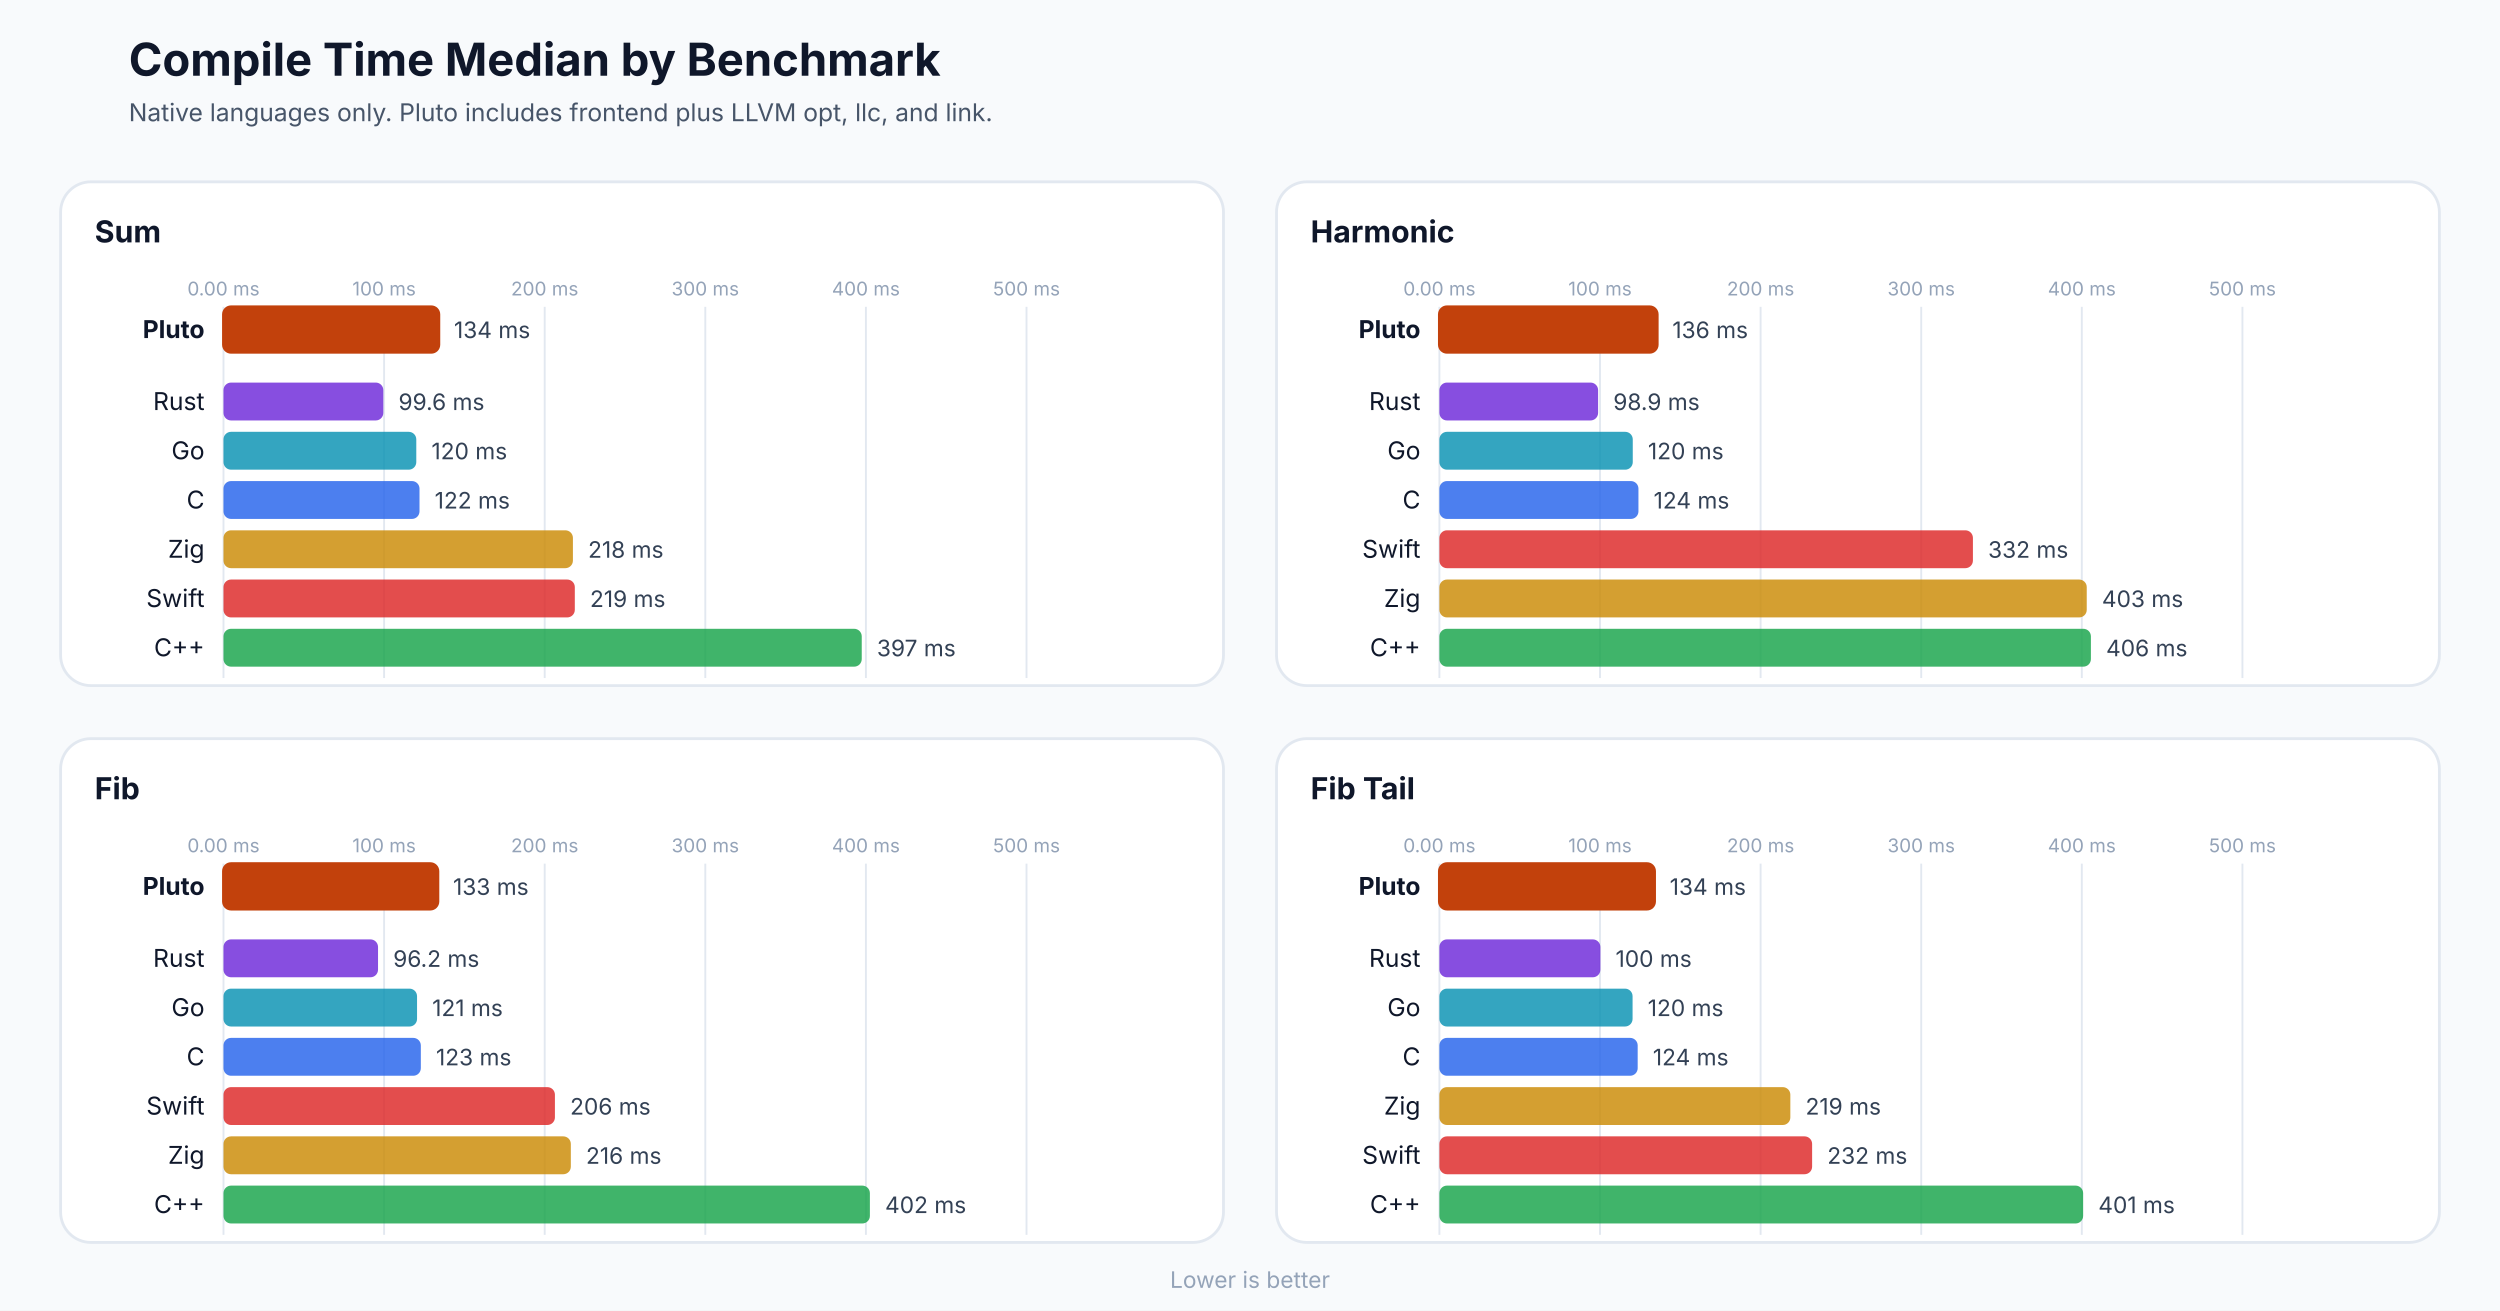
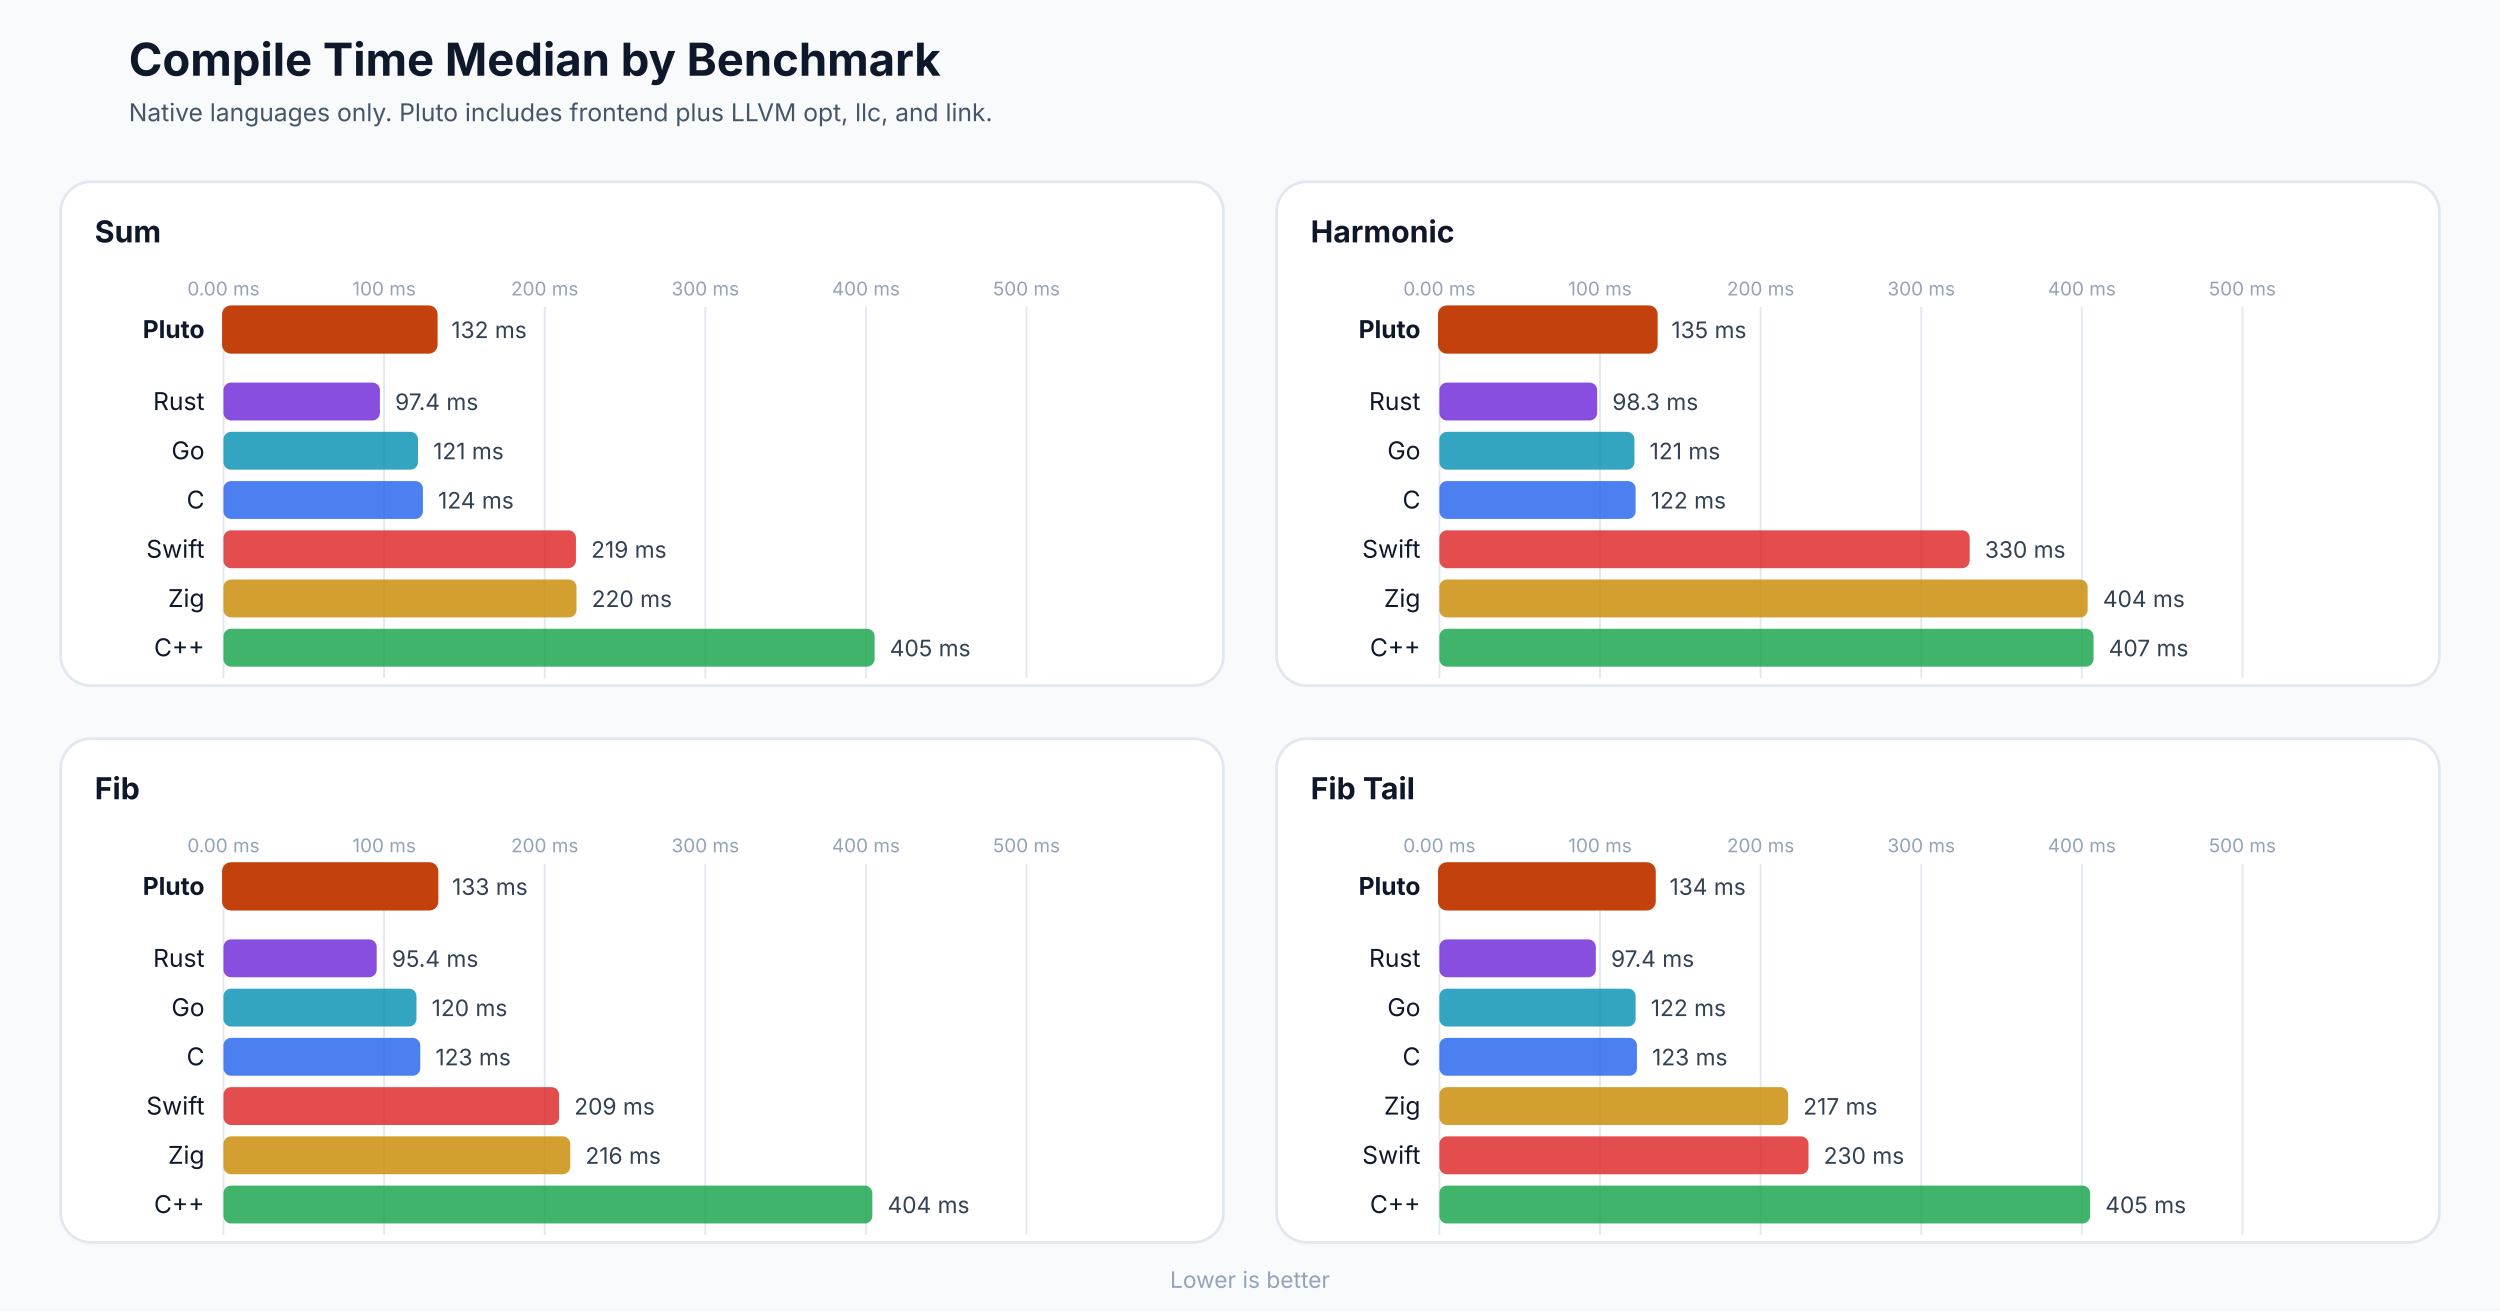
<svg xmlns="http://www.w3.org/2000/svg" width="1320" height="692" viewBox="0 0 1320 692" role="img" aria-labelledby="chart-title chart-desc">
  <rect width="1320" height="692" fill="#f8fafc" />
  <text x="68" y="40" fill="#0f172a" font-size="24" font-weight="700" font-family="ui-sans-serif, system-ui, -apple-system, BlinkMacSystemFont, sans-serif">Compile Time Median by Benchmark</text>
  <text x="68" y="64" fill="#475569" font-size="13" font-family="ui-sans-serif, system-ui, -apple-system, BlinkMacSystemFont, sans-serif">Native languages only. Pluto includes frontend plus LLVM opt, llc, and link.</text>
  <rect x="32" y="96" width="614" height="266" rx="16" fill="#ffffff" stroke="#e2e8f0" stroke-width="1.5" />
  <text x="50" y="128" fill="#0f172a" font-size="16" font-weight="700" font-family="ui-sans-serif, system-ui, -apple-system, BlinkMacSystemFont, sans-serif">Sum</text>
  <line x1="118.0" y1="162" x2="118.0" y2="358" stroke="#e2e8f0" stroke-width="1" />
  <text x="118.0" y="156" text-anchor="middle" fill="#94a3b8" font-size="10" font-family="ui-sans-serif, system-ui, -apple-system, BlinkMacSystemFont, sans-serif">0.00 ms</text>
  <line x1="202.8" y1="162" x2="202.8" y2="358" stroke="#e2e8f0" stroke-width="1" />
  <text x="202.8" y="156" text-anchor="middle" fill="#94a3b8" font-size="10" font-family="ui-sans-serif, system-ui, -apple-system, BlinkMacSystemFont, sans-serif">100 ms</text>
  <line x1="287.6" y1="162" x2="287.6" y2="358" stroke="#e2e8f0" stroke-width="1" />
  <text x="287.6" y="156" text-anchor="middle" fill="#94a3b8" font-size="10" font-family="ui-sans-serif, system-ui, -apple-system, BlinkMacSystemFont, sans-serif">200 ms</text>
  <line x1="372.4" y1="162" x2="372.4" y2="358" stroke="#e2e8f0" stroke-width="1" />
  <text x="372.4" y="156" text-anchor="middle" fill="#94a3b8" font-size="10" font-family="ui-sans-serif, system-ui, -apple-system, BlinkMacSystemFont, sans-serif">300 ms</text>
  <line x1="457.2" y1="162" x2="457.2" y2="358" stroke="#e2e8f0" stroke-width="1" />
  <text x="457.2" y="156" text-anchor="middle" fill="#94a3b8" font-size="10" font-family="ui-sans-serif, system-ui, -apple-system, BlinkMacSystemFont, sans-serif">400 ms</text>
  <line x1="542.0" y1="162" x2="542.0" y2="358" stroke="#e2e8f0" stroke-width="1" />
  <text x="542.0" y="156" text-anchor="middle" fill="#94a3b8" font-size="10" font-family="ui-sans-serif, system-ui, -apple-system, BlinkMacSystemFont, sans-serif">500 ms</text>
  <text x="108" y="178.5" text-anchor="end" fill="#0f172a" font-size="13" font-weight="700" font-family="ui-sans-serif, system-ui, -apple-system, BlinkMacSystemFont, sans-serif">Pluto</text>
-   <rect x="118" y="162" width="113.7" height="24" rx="4" fill="#c2410c" fill-opacity="1.0" stroke="#c2410c" stroke-width="1.5" />
-   <text x="239.7" y="178.5" text-anchor="start" fill="#334155" font-size="12" font-family="ui-sans-serif, system-ui, -apple-system, BlinkMacSystemFont, sans-serif">134 ms</text>
+   <rect x="118" y="162" width="112.3" height="24" rx="4" fill="#c2410c" fill-opacity="1.0" stroke="#c2410c" stroke-width="1.5" />
+   <text x="238.3" y="178.5" text-anchor="start" fill="#334155" font-size="12" font-family="ui-sans-serif, system-ui, -apple-system, BlinkMacSystemFont, sans-serif">132 ms</text>
  <text x="108" y="216.5" text-anchor="end" fill="#0f172a" font-size="13" font-weight="400" font-family="ui-sans-serif, system-ui, -apple-system, BlinkMacSystemFont, sans-serif">Rust</text>
-   <rect x="118" y="202" width="84.4" height="20" rx="4" fill="#6d28d9" fill-opacity="0.82" />
-   <text x="210.4" y="216.5" text-anchor="start" fill="#334155" font-size="12" font-family="ui-sans-serif, system-ui, -apple-system, BlinkMacSystemFont, sans-serif">99.6 ms</text>
+   <rect x="118" y="202" width="82.6" height="20" rx="4" fill="#6d28d9" fill-opacity="0.82" />
+   <text x="208.6" y="216.5" text-anchor="start" fill="#334155" font-size="12" font-family="ui-sans-serif, system-ui, -apple-system, BlinkMacSystemFont, sans-serif">97.4 ms</text>
  <text x="108" y="242.5" text-anchor="end" fill="#0f172a" font-size="13" font-weight="400" font-family="ui-sans-serif, system-ui, -apple-system, BlinkMacSystemFont, sans-serif">Go</text>
-   <rect x="118" y="228" width="101.8" height="20" rx="4" fill="#0891b2" fill-opacity="0.82" />
-   <text x="227.8" y="242.5" text-anchor="start" fill="#334155" font-size="12" font-family="ui-sans-serif, system-ui, -apple-system, BlinkMacSystemFont, sans-serif">120 ms</text>
+   <rect x="118" y="228" width="102.7" height="20" rx="4" fill="#0891b2" fill-opacity="0.82" />
+   <text x="228.7" y="242.5" text-anchor="start" fill="#334155" font-size="12" font-family="ui-sans-serif, system-ui, -apple-system, BlinkMacSystemFont, sans-serif">121 ms</text>
  <text x="108" y="268.5" text-anchor="end" fill="#0f172a" font-size="13" font-weight="400" font-family="ui-sans-serif, system-ui, -apple-system, BlinkMacSystemFont, sans-serif">C</text>
-   <rect x="118" y="254" width="103.5" height="20" rx="4" fill="#2563eb" fill-opacity="0.82" />
-   <text x="229.5" y="268.5" text-anchor="start" fill="#334155" font-size="12" font-family="ui-sans-serif, system-ui, -apple-system, BlinkMacSystemFont, sans-serif">122 ms</text>
-   <text x="108" y="294.5" text-anchor="end" fill="#0f172a" font-size="13" font-weight="400" font-family="ui-sans-serif, system-ui, -apple-system, BlinkMacSystemFont, sans-serif">Zig</text>
-   <rect x="118" y="280" width="184.5" height="20" rx="4" fill="#ca8a04" fill-opacity="0.82" />
-   <text x="310.5" y="294.5" text-anchor="start" fill="#334155" font-size="12" font-family="ui-sans-serif, system-ui, -apple-system, BlinkMacSystemFont, sans-serif">218 ms</text>
-   <text x="108" y="320.5" text-anchor="end" fill="#0f172a" font-size="13" font-weight="400" font-family="ui-sans-serif, system-ui, -apple-system, BlinkMacSystemFont, sans-serif">Swift</text>
-   <rect x="118" y="306" width="185.5" height="20" rx="4" fill="#dc2626" fill-opacity="0.82" />
-   <text x="311.5" y="320.5" text-anchor="start" fill="#334155" font-size="12" font-family="ui-sans-serif, system-ui, -apple-system, BlinkMacSystemFont, sans-serif">219 ms</text>
+   <rect x="118" y="254" width="105.3" height="20" rx="4" fill="#2563eb" fill-opacity="0.82" />
+   <text x="231.3" y="268.5" text-anchor="start" fill="#334155" font-size="12" font-family="ui-sans-serif, system-ui, -apple-system, BlinkMacSystemFont, sans-serif">124 ms</text>
+   <text x="108" y="294.5" text-anchor="end" fill="#0f172a" font-size="13" font-weight="400" font-family="ui-sans-serif, system-ui, -apple-system, BlinkMacSystemFont, sans-serif">Swift</text>
+   <rect x="118" y="280" width="186.1" height="20" rx="4" fill="#dc2626" fill-opacity="0.82" />
+   <text x="312.1" y="294.5" text-anchor="start" fill="#334155" font-size="12" font-family="ui-sans-serif, system-ui, -apple-system, BlinkMacSystemFont, sans-serif">219 ms</text>
+   <text x="108" y="320.5" text-anchor="end" fill="#0f172a" font-size="13" font-weight="400" font-family="ui-sans-serif, system-ui, -apple-system, BlinkMacSystemFont, sans-serif">Zig</text>
+   <rect x="118" y="306" width="186.4" height="20" rx="4" fill="#ca8a04" fill-opacity="0.82" />
+   <text x="312.4" y="320.5" text-anchor="start" fill="#334155" font-size="12" font-family="ui-sans-serif, system-ui, -apple-system, BlinkMacSystemFont, sans-serif">220 ms</text>
  <text x="108" y="346.5" text-anchor="end" fill="#0f172a" font-size="13" font-weight="400" font-family="ui-sans-serif, system-ui, -apple-system, BlinkMacSystemFont, sans-serif">C++</text>
-   <rect x="118" y="332" width="337.0" height="20" rx="4" fill="#16a34a" fill-opacity="0.82" />
-   <text x="463.0" y="346.5" text-anchor="start" fill="#334155" font-size="12" font-family="ui-sans-serif, system-ui, -apple-system, BlinkMacSystemFont, sans-serif">397 ms</text>
+   <rect x="118" y="332" width="343.8" height="20" rx="4" fill="#16a34a" fill-opacity="0.82" />
+   <text x="469.8" y="346.5" text-anchor="start" fill="#334155" font-size="12" font-family="ui-sans-serif, system-ui, -apple-system, BlinkMacSystemFont, sans-serif">405 ms</text>
  <rect x="674" y="96" width="614" height="266" rx="16" fill="#ffffff" stroke="#e2e8f0" stroke-width="1.5" />
  <text x="692" y="128" fill="#0f172a" font-size="16" font-weight="700" font-family="ui-sans-serif, system-ui, -apple-system, BlinkMacSystemFont, sans-serif">Harmonic</text>
  <line x1="760.0" y1="162" x2="760.0" y2="358" stroke="#e2e8f0" stroke-width="1" />
  <text x="760.0" y="156" text-anchor="middle" fill="#94a3b8" font-size="10" font-family="ui-sans-serif, system-ui, -apple-system, BlinkMacSystemFont, sans-serif">0.00 ms</text>
  <line x1="844.8" y1="162" x2="844.8" y2="358" stroke="#e2e8f0" stroke-width="1" />
  <text x="844.8" y="156" text-anchor="middle" fill="#94a3b8" font-size="10" font-family="ui-sans-serif, system-ui, -apple-system, BlinkMacSystemFont, sans-serif">100 ms</text>
  <line x1="929.6" y1="162" x2="929.6" y2="358" stroke="#e2e8f0" stroke-width="1" />
  <text x="929.6" y="156" text-anchor="middle" fill="#94a3b8" font-size="10" font-family="ui-sans-serif, system-ui, -apple-system, BlinkMacSystemFont, sans-serif">200 ms</text>
  <line x1="1014.4" y1="162" x2="1014.4" y2="358" stroke="#e2e8f0" stroke-width="1" />
  <text x="1014.4" y="156" text-anchor="middle" fill="#94a3b8" font-size="10" font-family="ui-sans-serif, system-ui, -apple-system, BlinkMacSystemFont, sans-serif">300 ms</text>
  <line x1="1099.2" y1="162" x2="1099.2" y2="358" stroke="#e2e8f0" stroke-width="1" />
  <text x="1099.2" y="156" text-anchor="middle" fill="#94a3b8" font-size="10" font-family="ui-sans-serif, system-ui, -apple-system, BlinkMacSystemFont, sans-serif">400 ms</text>
  <line x1="1184.0" y1="162" x2="1184.0" y2="358" stroke="#e2e8f0" stroke-width="1" />
  <text x="1184.0" y="156" text-anchor="middle" fill="#94a3b8" font-size="10" font-family="ui-sans-serif, system-ui, -apple-system, BlinkMacSystemFont, sans-serif">500 ms</text>
  <text x="750" y="178.5" text-anchor="end" fill="#0f172a" font-size="13" font-weight="700" font-family="ui-sans-serif, system-ui, -apple-system, BlinkMacSystemFont, sans-serif">Pluto</text>
-   <rect x="760" y="162" width="115.0" height="24" rx="4" fill="#c2410c" fill-opacity="1.0" stroke="#c2410c" stroke-width="1.5" />
-   <text x="883.0" y="178.5" text-anchor="start" fill="#334155" font-size="12" font-family="ui-sans-serif, system-ui, -apple-system, BlinkMacSystemFont, sans-serif">136 ms</text>
+   <rect x="760" y="162" width="114.5" height="24" rx="4" fill="#c2410c" fill-opacity="1.0" stroke="#c2410c" stroke-width="1.5" />
+   <text x="882.5" y="178.5" text-anchor="start" fill="#334155" font-size="12" font-family="ui-sans-serif, system-ui, -apple-system, BlinkMacSystemFont, sans-serif">135 ms</text>
  <text x="750" y="216.5" text-anchor="end" fill="#0f172a" font-size="13" font-weight="400" font-family="ui-sans-serif, system-ui, -apple-system, BlinkMacSystemFont, sans-serif">Rust</text>
-   <rect x="760" y="202" width="83.8" height="20" rx="4" fill="#6d28d9" fill-opacity="0.82" />
-   <text x="851.8" y="216.5" text-anchor="start" fill="#334155" font-size="12" font-family="ui-sans-serif, system-ui, -apple-system, BlinkMacSystemFont, sans-serif">98.9 ms</text>
+   <rect x="760" y="202" width="83.3" height="20" rx="4" fill="#6d28d9" fill-opacity="0.82" />
+   <text x="851.3" y="216.5" text-anchor="start" fill="#334155" font-size="12" font-family="ui-sans-serif, system-ui, -apple-system, BlinkMacSystemFont, sans-serif">98.3 ms</text>
  <text x="750" y="242.5" text-anchor="end" fill="#0f172a" font-size="13" font-weight="400" font-family="ui-sans-serif, system-ui, -apple-system, BlinkMacSystemFont, sans-serif">Go</text>
-   <rect x="760" y="228" width="102.1" height="20" rx="4" fill="#0891b2" fill-opacity="0.82" />
-   <text x="870.1" y="242.5" text-anchor="start" fill="#334155" font-size="12" font-family="ui-sans-serif, system-ui, -apple-system, BlinkMacSystemFont, sans-serif">120 ms</text>
+   <rect x="760" y="228" width="103.0" height="20" rx="4" fill="#0891b2" fill-opacity="0.82" />
+   <text x="871.0" y="242.5" text-anchor="start" fill="#334155" font-size="12" font-family="ui-sans-serif, system-ui, -apple-system, BlinkMacSystemFont, sans-serif">121 ms</text>
  <text x="750" y="268.5" text-anchor="end" fill="#0f172a" font-size="13" font-weight="400" font-family="ui-sans-serif, system-ui, -apple-system, BlinkMacSystemFont, sans-serif">C</text>
-   <rect x="760" y="254" width="105.1" height="20" rx="4" fill="#2563eb" fill-opacity="0.82" />
-   <text x="873.1" y="268.5" text-anchor="start" fill="#334155" font-size="12" font-family="ui-sans-serif, system-ui, -apple-system, BlinkMacSystemFont, sans-serif">124 ms</text>
+   <rect x="760" y="254" width="103.6" height="20" rx="4" fill="#2563eb" fill-opacity="0.82" />
+   <text x="871.6" y="268.5" text-anchor="start" fill="#334155" font-size="12" font-family="ui-sans-serif, system-ui, -apple-system, BlinkMacSystemFont, sans-serif">122 ms</text>
  <text x="750" y="294.5" text-anchor="end" fill="#0f172a" font-size="13" font-weight="400" font-family="ui-sans-serif, system-ui, -apple-system, BlinkMacSystemFont, sans-serif">Swift</text>
-   <rect x="760" y="280" width="281.7" height="20" rx="4" fill="#dc2626" fill-opacity="0.82" />
-   <text x="1049.7" y="294.5" text-anchor="start" fill="#334155" font-size="12" font-family="ui-sans-serif, system-ui, -apple-system, BlinkMacSystemFont, sans-serif">332 ms</text>
+   <rect x="760" y="280" width="280.0" height="20" rx="4" fill="#dc2626" fill-opacity="0.82" />
+   <text x="1048.0" y="294.5" text-anchor="start" fill="#334155" font-size="12" font-family="ui-sans-serif, system-ui, -apple-system, BlinkMacSystemFont, sans-serif">330 ms</text>
  <text x="750" y="320.5" text-anchor="end" fill="#0f172a" font-size="13" font-weight="400" font-family="ui-sans-serif, system-ui, -apple-system, BlinkMacSystemFont, sans-serif">Zig</text>
-   <rect x="760" y="306" width="341.8" height="20" rx="4" fill="#ca8a04" fill-opacity="0.82" />
-   <text x="1109.8" y="320.5" text-anchor="start" fill="#334155" font-size="12" font-family="ui-sans-serif, system-ui, -apple-system, BlinkMacSystemFont, sans-serif">403 ms</text>
+   <rect x="760" y="306" width="342.3" height="20" rx="4" fill="#ca8a04" fill-opacity="0.82" />
+   <text x="1110.3" y="320.5" text-anchor="start" fill="#334155" font-size="12" font-family="ui-sans-serif, system-ui, -apple-system, BlinkMacSystemFont, sans-serif">404 ms</text>
  <text x="750" y="346.5" text-anchor="end" fill="#0f172a" font-size="13" font-weight="400" font-family="ui-sans-serif, system-ui, -apple-system, BlinkMacSystemFont, sans-serif">C++</text>
-   <rect x="760" y="332" width="344.0" height="20" rx="4" fill="#16a34a" fill-opacity="0.82" />
-   <text x="1112.0" y="346.5" text-anchor="start" fill="#334155" font-size="12" font-family="ui-sans-serif, system-ui, -apple-system, BlinkMacSystemFont, sans-serif">406 ms</text>
+   <rect x="760" y="332" width="345.4" height="20" rx="4" fill="#16a34a" fill-opacity="0.82" />
+   <text x="1113.4" y="346.5" text-anchor="start" fill="#334155" font-size="12" font-family="ui-sans-serif, system-ui, -apple-system, BlinkMacSystemFont, sans-serif">407 ms</text>
  <rect x="32" y="390" width="614" height="266" rx="16" fill="#ffffff" stroke="#e2e8f0" stroke-width="1.5" />
  <text x="50" y="422" fill="#0f172a" font-size="16" font-weight="700" font-family="ui-sans-serif, system-ui, -apple-system, BlinkMacSystemFont, sans-serif">Fib</text>
  <line x1="118.0" y1="456" x2="118.0" y2="652" stroke="#e2e8f0" stroke-width="1" />
  <text x="118.0" y="450" text-anchor="middle" fill="#94a3b8" font-size="10" font-family="ui-sans-serif, system-ui, -apple-system, BlinkMacSystemFont, sans-serif">0.00 ms</text>
  <line x1="202.8" y1="456" x2="202.8" y2="652" stroke="#e2e8f0" stroke-width="1" />
  <text x="202.8" y="450" text-anchor="middle" fill="#94a3b8" font-size="10" font-family="ui-sans-serif, system-ui, -apple-system, BlinkMacSystemFont, sans-serif">100 ms</text>
  <line x1="287.6" y1="456" x2="287.6" y2="652" stroke="#e2e8f0" stroke-width="1" />
  <text x="287.6" y="450" text-anchor="middle" fill="#94a3b8" font-size="10" font-family="ui-sans-serif, system-ui, -apple-system, BlinkMacSystemFont, sans-serif">200 ms</text>
  <line x1="372.4" y1="456" x2="372.4" y2="652" stroke="#e2e8f0" stroke-width="1" />
  <text x="372.4" y="450" text-anchor="middle" fill="#94a3b8" font-size="10" font-family="ui-sans-serif, system-ui, -apple-system, BlinkMacSystemFont, sans-serif">300 ms</text>
  <line x1="457.2" y1="456" x2="457.2" y2="652" stroke="#e2e8f0" stroke-width="1" />
  <text x="457.2" y="450" text-anchor="middle" fill="#94a3b8" font-size="10" font-family="ui-sans-serif, system-ui, -apple-system, BlinkMacSystemFont, sans-serif">400 ms</text>
  <line x1="542.0" y1="456" x2="542.0" y2="652" stroke="#e2e8f0" stroke-width="1" />
  <text x="542.0" y="450" text-anchor="middle" fill="#94a3b8" font-size="10" font-family="ui-sans-serif, system-ui, -apple-system, BlinkMacSystemFont, sans-serif">500 ms</text>
  <text x="108" y="472.5" text-anchor="end" fill="#0f172a" font-size="13" font-weight="700" font-family="ui-sans-serif, system-ui, -apple-system, BlinkMacSystemFont, sans-serif">Pluto</text>
-   <rect x="118" y="456" width="113.2" height="24" rx="4" fill="#c2410c" fill-opacity="1.0" stroke="#c2410c" stroke-width="1.5" />
-   <text x="239.2" y="472.5" text-anchor="start" fill="#334155" font-size="12" font-family="ui-sans-serif, system-ui, -apple-system, BlinkMacSystemFont, sans-serif">133 ms</text>
+   <rect x="118" y="456" width="112.7" height="24" rx="4" fill="#c2410c" fill-opacity="1.0" stroke="#c2410c" stroke-width="1.5" />
+   <text x="238.7" y="472.5" text-anchor="start" fill="#334155" font-size="12" font-family="ui-sans-serif, system-ui, -apple-system, BlinkMacSystemFont, sans-serif">133 ms</text>
  <text x="108" y="510.5" text-anchor="end" fill="#0f172a" font-size="13" font-weight="400" font-family="ui-sans-serif, system-ui, -apple-system, BlinkMacSystemFont, sans-serif">Rust</text>
-   <rect x="118" y="496" width="81.6" height="20" rx="4" fill="#6d28d9" fill-opacity="0.82" />
-   <text x="207.6" y="510.5" text-anchor="start" fill="#334155" font-size="12" font-family="ui-sans-serif, system-ui, -apple-system, BlinkMacSystemFont, sans-serif">96.2 ms</text>
+   <rect x="118" y="496" width="80.9" height="20" rx="4" fill="#6d28d9" fill-opacity="0.82" />
+   <text x="206.9" y="510.5" text-anchor="start" fill="#334155" font-size="12" font-family="ui-sans-serif, system-ui, -apple-system, BlinkMacSystemFont, sans-serif">95.4 ms</text>
  <text x="108" y="536.5" text-anchor="end" fill="#0f172a" font-size="13" font-weight="400" font-family="ui-sans-serif, system-ui, -apple-system, BlinkMacSystemFont, sans-serif">Go</text>
-   <rect x="118" y="522" width="102.2" height="20" rx="4" fill="#0891b2" fill-opacity="0.82" />
-   <text x="228.2" y="536.5" text-anchor="start" fill="#334155" font-size="12" font-family="ui-sans-serif, system-ui, -apple-system, BlinkMacSystemFont, sans-serif">121 ms</text>
+   <rect x="118" y="522" width="101.9" height="20" rx="4" fill="#0891b2" fill-opacity="0.82" />
+   <text x="227.9" y="536.5" text-anchor="start" fill="#334155" font-size="12" font-family="ui-sans-serif, system-ui, -apple-system, BlinkMacSystemFont, sans-serif">120 ms</text>
  <text x="108" y="562.5" text-anchor="end" fill="#0f172a" font-size="13" font-weight="400" font-family="ui-sans-serif, system-ui, -apple-system, BlinkMacSystemFont, sans-serif">C</text>
-   <rect x="118" y="548" width="104.2" height="20" rx="4" fill="#2563eb" fill-opacity="0.82" />
-   <text x="230.2" y="562.5" text-anchor="start" fill="#334155" font-size="12" font-family="ui-sans-serif, system-ui, -apple-system, BlinkMacSystemFont, sans-serif">123 ms</text>
+   <rect x="118" y="548" width="103.9" height="20" rx="4" fill="#2563eb" fill-opacity="0.82" />
+   <text x="229.9" y="562.5" text-anchor="start" fill="#334155" font-size="12" font-family="ui-sans-serif, system-ui, -apple-system, BlinkMacSystemFont, sans-serif">123 ms</text>
  <text x="108" y="588.5" text-anchor="end" fill="#0f172a" font-size="13" font-weight="400" font-family="ui-sans-serif, system-ui, -apple-system, BlinkMacSystemFont, sans-serif">Swift</text>
-   <rect x="118" y="574" width="175.0" height="20" rx="4" fill="#dc2626" fill-opacity="0.82" />
-   <text x="301.0" y="588.5" text-anchor="start" fill="#334155" font-size="12" font-family="ui-sans-serif, system-ui, -apple-system, BlinkMacSystemFont, sans-serif">206 ms</text>
+   <rect x="118" y="574" width="177.2" height="20" rx="4" fill="#dc2626" fill-opacity="0.82" />
+   <text x="303.2" y="588.5" text-anchor="start" fill="#334155" font-size="12" font-family="ui-sans-serif, system-ui, -apple-system, BlinkMacSystemFont, sans-serif">209 ms</text>
  <text x="108" y="614.5" text-anchor="end" fill="#0f172a" font-size="13" font-weight="400" font-family="ui-sans-serif, system-ui, -apple-system, BlinkMacSystemFont, sans-serif">Zig</text>
-   <rect x="118" y="600" width="183.4" height="20" rx="4" fill="#ca8a04" fill-opacity="0.82" />
-   <text x="309.4" y="614.5" text-anchor="start" fill="#334155" font-size="12" font-family="ui-sans-serif, system-ui, -apple-system, BlinkMacSystemFont, sans-serif">216 ms</text>
+   <rect x="118" y="600" width="183.1" height="20" rx="4" fill="#ca8a04" fill-opacity="0.82" />
+   <text x="309.1" y="614.5" text-anchor="start" fill="#334155" font-size="12" font-family="ui-sans-serif, system-ui, -apple-system, BlinkMacSystemFont, sans-serif">216 ms</text>
  <text x="108" y="640.5" text-anchor="end" fill="#0f172a" font-size="13" font-weight="400" font-family="ui-sans-serif, system-ui, -apple-system, BlinkMacSystemFont, sans-serif">C++</text>
-   <rect x="118" y="626" width="341.3" height="20" rx="4" fill="#16a34a" fill-opacity="0.82" />
-   <text x="467.3" y="640.5" text-anchor="start" fill="#334155" font-size="12" font-family="ui-sans-serif, system-ui, -apple-system, BlinkMacSystemFont, sans-serif">402 ms</text>
+   <rect x="118" y="626" width="342.6" height="20" rx="4" fill="#16a34a" fill-opacity="0.82" />
+   <text x="468.6" y="640.5" text-anchor="start" fill="#334155" font-size="12" font-family="ui-sans-serif, system-ui, -apple-system, BlinkMacSystemFont, sans-serif">404 ms</text>
  <rect x="674" y="390" width="614" height="266" rx="16" fill="#ffffff" stroke="#e2e8f0" stroke-width="1.5" />
  <text x="692" y="422" fill="#0f172a" font-size="16" font-weight="700" font-family="ui-sans-serif, system-ui, -apple-system, BlinkMacSystemFont, sans-serif">Fib Tail</text>
  <line x1="760.0" y1="456" x2="760.0" y2="652" stroke="#e2e8f0" stroke-width="1" />
  <text x="760.0" y="450" text-anchor="middle" fill="#94a3b8" font-size="10" font-family="ui-sans-serif, system-ui, -apple-system, BlinkMacSystemFont, sans-serif">0.00 ms</text>
  <line x1="844.8" y1="456" x2="844.8" y2="652" stroke="#e2e8f0" stroke-width="1" />
  <text x="844.8" y="450" text-anchor="middle" fill="#94a3b8" font-size="10" font-family="ui-sans-serif, system-ui, -apple-system, BlinkMacSystemFont, sans-serif">100 ms</text>
  <line x1="929.6" y1="456" x2="929.6" y2="652" stroke="#e2e8f0" stroke-width="1" />
  <text x="929.6" y="450" text-anchor="middle" fill="#94a3b8" font-size="10" font-family="ui-sans-serif, system-ui, -apple-system, BlinkMacSystemFont, sans-serif">200 ms</text>
  <line x1="1014.4" y1="456" x2="1014.4" y2="652" stroke="#e2e8f0" stroke-width="1" />
  <text x="1014.4" y="450" text-anchor="middle" fill="#94a3b8" font-size="10" font-family="ui-sans-serif, system-ui, -apple-system, BlinkMacSystemFont, sans-serif">300 ms</text>
  <line x1="1099.2" y1="456" x2="1099.2" y2="652" stroke="#e2e8f0" stroke-width="1" />
  <text x="1099.2" y="450" text-anchor="middle" fill="#94a3b8" font-size="10" font-family="ui-sans-serif, system-ui, -apple-system, BlinkMacSystemFont, sans-serif">400 ms</text>
  <line x1="1184.0" y1="456" x2="1184.0" y2="652" stroke="#e2e8f0" stroke-width="1" />
  <text x="1184.0" y="450" text-anchor="middle" fill="#94a3b8" font-size="10" font-family="ui-sans-serif, system-ui, -apple-system, BlinkMacSystemFont, sans-serif">500 ms</text>
  <text x="750" y="472.5" text-anchor="end" fill="#0f172a" font-size="13" font-weight="700" font-family="ui-sans-serif, system-ui, -apple-system, BlinkMacSystemFont, sans-serif">Pluto</text>
-   <rect x="760" y="456" width="113.6" height="24" rx="4" fill="#c2410c" fill-opacity="1.0" stroke="#c2410c" stroke-width="1.5" />
-   <text x="881.6" y="472.5" text-anchor="start" fill="#334155" font-size="12" font-family="ui-sans-serif, system-ui, -apple-system, BlinkMacSystemFont, sans-serif">134 ms</text>
+   <rect x="760" y="456" width="113.5" height="24" rx="4" fill="#c2410c" fill-opacity="1.0" stroke="#c2410c" stroke-width="1.5" />
+   <text x="881.5" y="472.5" text-anchor="start" fill="#334155" font-size="12" font-family="ui-sans-serif, system-ui, -apple-system, BlinkMacSystemFont, sans-serif">134 ms</text>
  <text x="750" y="510.5" text-anchor="end" fill="#0f172a" font-size="13" font-weight="400" font-family="ui-sans-serif, system-ui, -apple-system, BlinkMacSystemFont, sans-serif">Rust</text>
-   <rect x="760" y="496" width="85.0" height="20" rx="4" fill="#6d28d9" fill-opacity="0.82" />
-   <text x="853.0" y="510.5" text-anchor="start" fill="#334155" font-size="12" font-family="ui-sans-serif, system-ui, -apple-system, BlinkMacSystemFont, sans-serif">100 ms</text>
+   <rect x="760" y="496" width="82.6" height="20" rx="4" fill="#6d28d9" fill-opacity="0.82" />
+   <text x="850.6" y="510.5" text-anchor="start" fill="#334155" font-size="12" font-family="ui-sans-serif, system-ui, -apple-system, BlinkMacSystemFont, sans-serif">97.4 ms</text>
  <text x="750" y="536.5" text-anchor="end" fill="#0f172a" font-size="13" font-weight="400" font-family="ui-sans-serif, system-ui, -apple-system, BlinkMacSystemFont, sans-serif">Go</text>
-   <rect x="760" y="522" width="102.0" height="20" rx="4" fill="#0891b2" fill-opacity="0.82" />
-   <text x="870.0" y="536.5" text-anchor="start" fill="#334155" font-size="12" font-family="ui-sans-serif, system-ui, -apple-system, BlinkMacSystemFont, sans-serif">120 ms</text>
+   <rect x="760" y="522" width="103.6" height="20" rx="4" fill="#0891b2" fill-opacity="0.82" />
+   <text x="871.6" y="536.5" text-anchor="start" fill="#334155" font-size="12" font-family="ui-sans-serif, system-ui, -apple-system, BlinkMacSystemFont, sans-serif">122 ms</text>
  <text x="750" y="562.5" text-anchor="end" fill="#0f172a" font-size="13" font-weight="400" font-family="ui-sans-serif, system-ui, -apple-system, BlinkMacSystemFont, sans-serif">C</text>
-   <rect x="760" y="548" width="104.7" height="20" rx="4" fill="#2563eb" fill-opacity="0.82" />
-   <text x="872.7" y="562.5" text-anchor="start" fill="#334155" font-size="12" font-family="ui-sans-serif, system-ui, -apple-system, BlinkMacSystemFont, sans-serif">124 ms</text>
+   <rect x="760" y="548" width="104.3" height="20" rx="4" fill="#2563eb" fill-opacity="0.82" />
+   <text x="872.3" y="562.5" text-anchor="start" fill="#334155" font-size="12" font-family="ui-sans-serif, system-ui, -apple-system, BlinkMacSystemFont, sans-serif">123 ms</text>
  <text x="750" y="588.5" text-anchor="end" fill="#0f172a" font-size="13" font-weight="400" font-family="ui-sans-serif, system-ui, -apple-system, BlinkMacSystemFont, sans-serif">Zig</text>
-   <rect x="760" y="574" width="185.3" height="20" rx="4" fill="#ca8a04" fill-opacity="0.82" />
-   <text x="953.3" y="588.5" text-anchor="start" fill="#334155" font-size="12" font-family="ui-sans-serif, system-ui, -apple-system, BlinkMacSystemFont, sans-serif">219 ms</text>
+   <rect x="760" y="574" width="184.1" height="20" rx="4" fill="#ca8a04" fill-opacity="0.82" />
+   <text x="952.1" y="588.5" text-anchor="start" fill="#334155" font-size="12" font-family="ui-sans-serif, system-ui, -apple-system, BlinkMacSystemFont, sans-serif">217 ms</text>
  <text x="750" y="614.5" text-anchor="end" fill="#0f172a" font-size="13" font-weight="400" font-family="ui-sans-serif, system-ui, -apple-system, BlinkMacSystemFont, sans-serif">Swift</text>
-   <rect x="760" y="600" width="196.8" height="20" rx="4" fill="#dc2626" fill-opacity="0.82" />
-   <text x="964.8" y="614.5" text-anchor="start" fill="#334155" font-size="12" font-family="ui-sans-serif, system-ui, -apple-system, BlinkMacSystemFont, sans-serif">232 ms</text>
+   <rect x="760" y="600" width="194.9" height="20" rx="4" fill="#dc2626" fill-opacity="0.82" />
+   <text x="962.9" y="614.5" text-anchor="start" fill="#334155" font-size="12" font-family="ui-sans-serif, system-ui, -apple-system, BlinkMacSystemFont, sans-serif">230 ms</text>
  <text x="750" y="640.5" text-anchor="end" fill="#0f172a" font-size="13" font-weight="400" font-family="ui-sans-serif, system-ui, -apple-system, BlinkMacSystemFont, sans-serif">C++</text>
-   <rect x="760" y="626" width="339.9" height="20" rx="4" fill="#16a34a" fill-opacity="0.82" />
-   <text x="1107.9" y="640.5" text-anchor="start" fill="#334155" font-size="12" font-family="ui-sans-serif, system-ui, -apple-system, BlinkMacSystemFont, sans-serif">401 ms</text>
+   <rect x="760" y="626" width="343.6" height="20" rx="4" fill="#16a34a" fill-opacity="0.82" />
+   <text x="1111.6" y="640.5" text-anchor="start" fill="#334155" font-size="12" font-family="ui-sans-serif, system-ui, -apple-system, BlinkMacSystemFont, sans-serif">405 ms</text>
  <text x="660.0" y="680" text-anchor="middle" fill="#94a3b8" font-size="12" font-family="ui-sans-serif, system-ui, -apple-system, BlinkMacSystemFont, sans-serif">Lower is better</text>
</svg>
